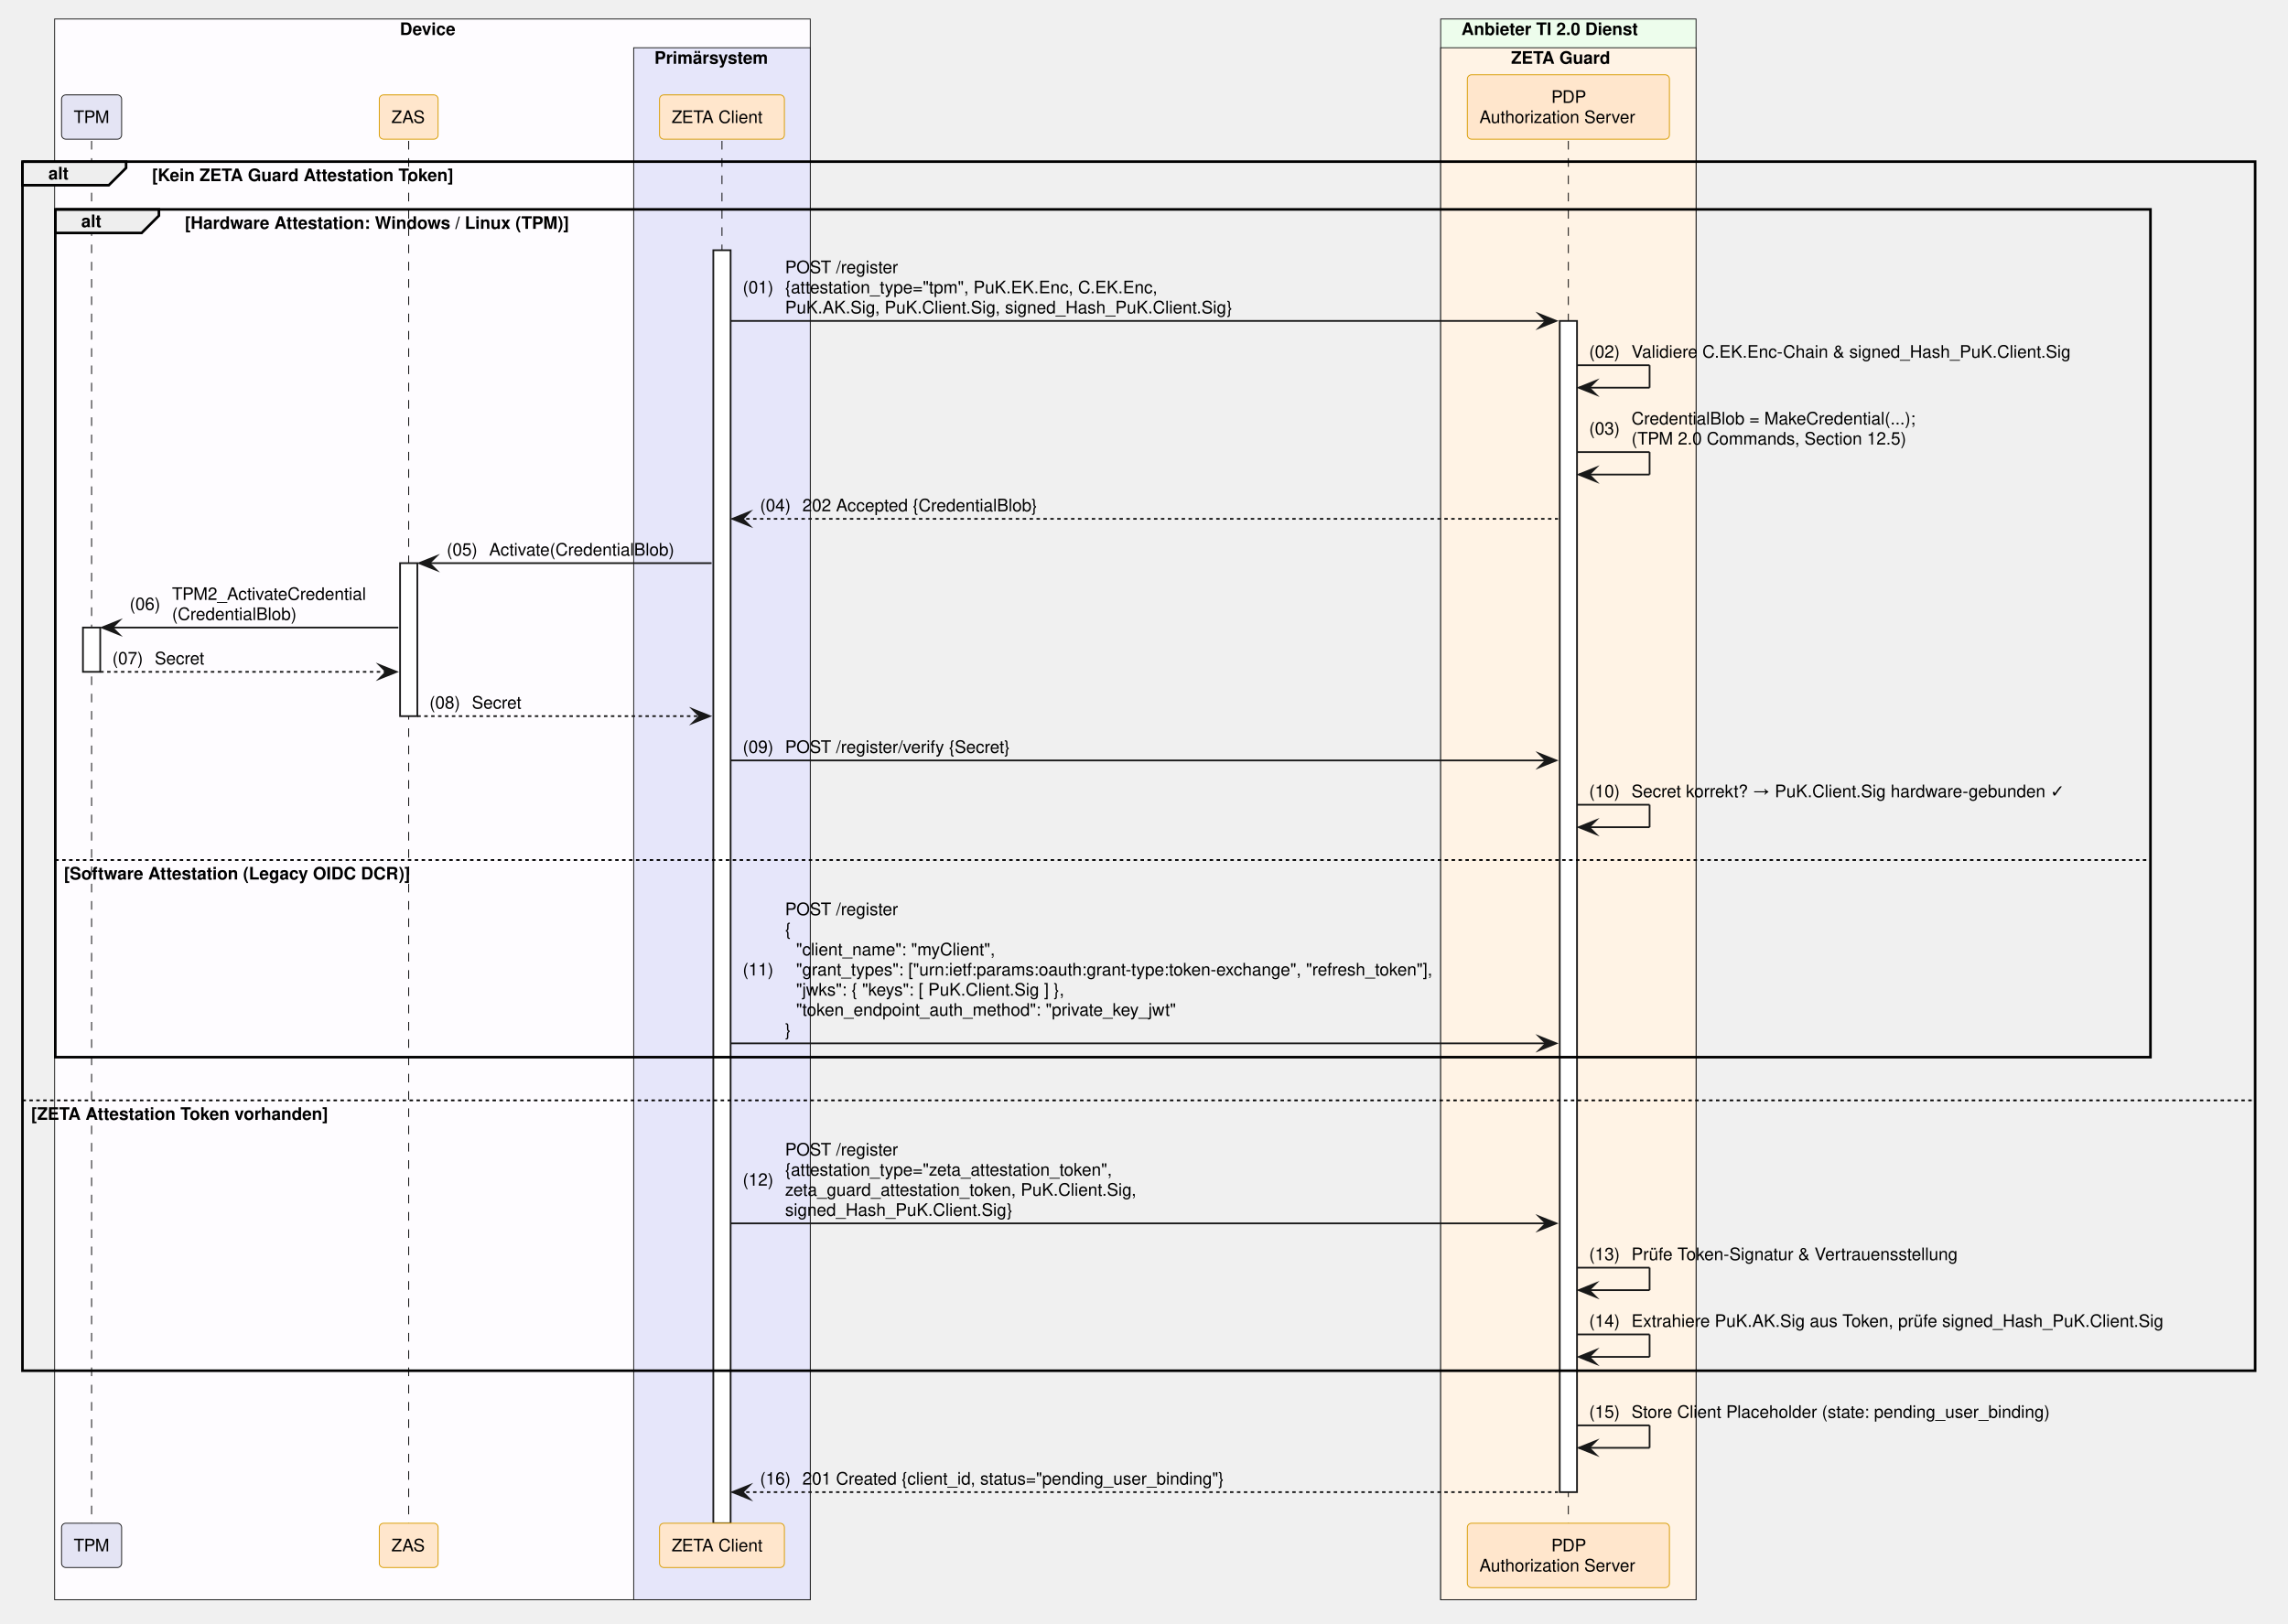
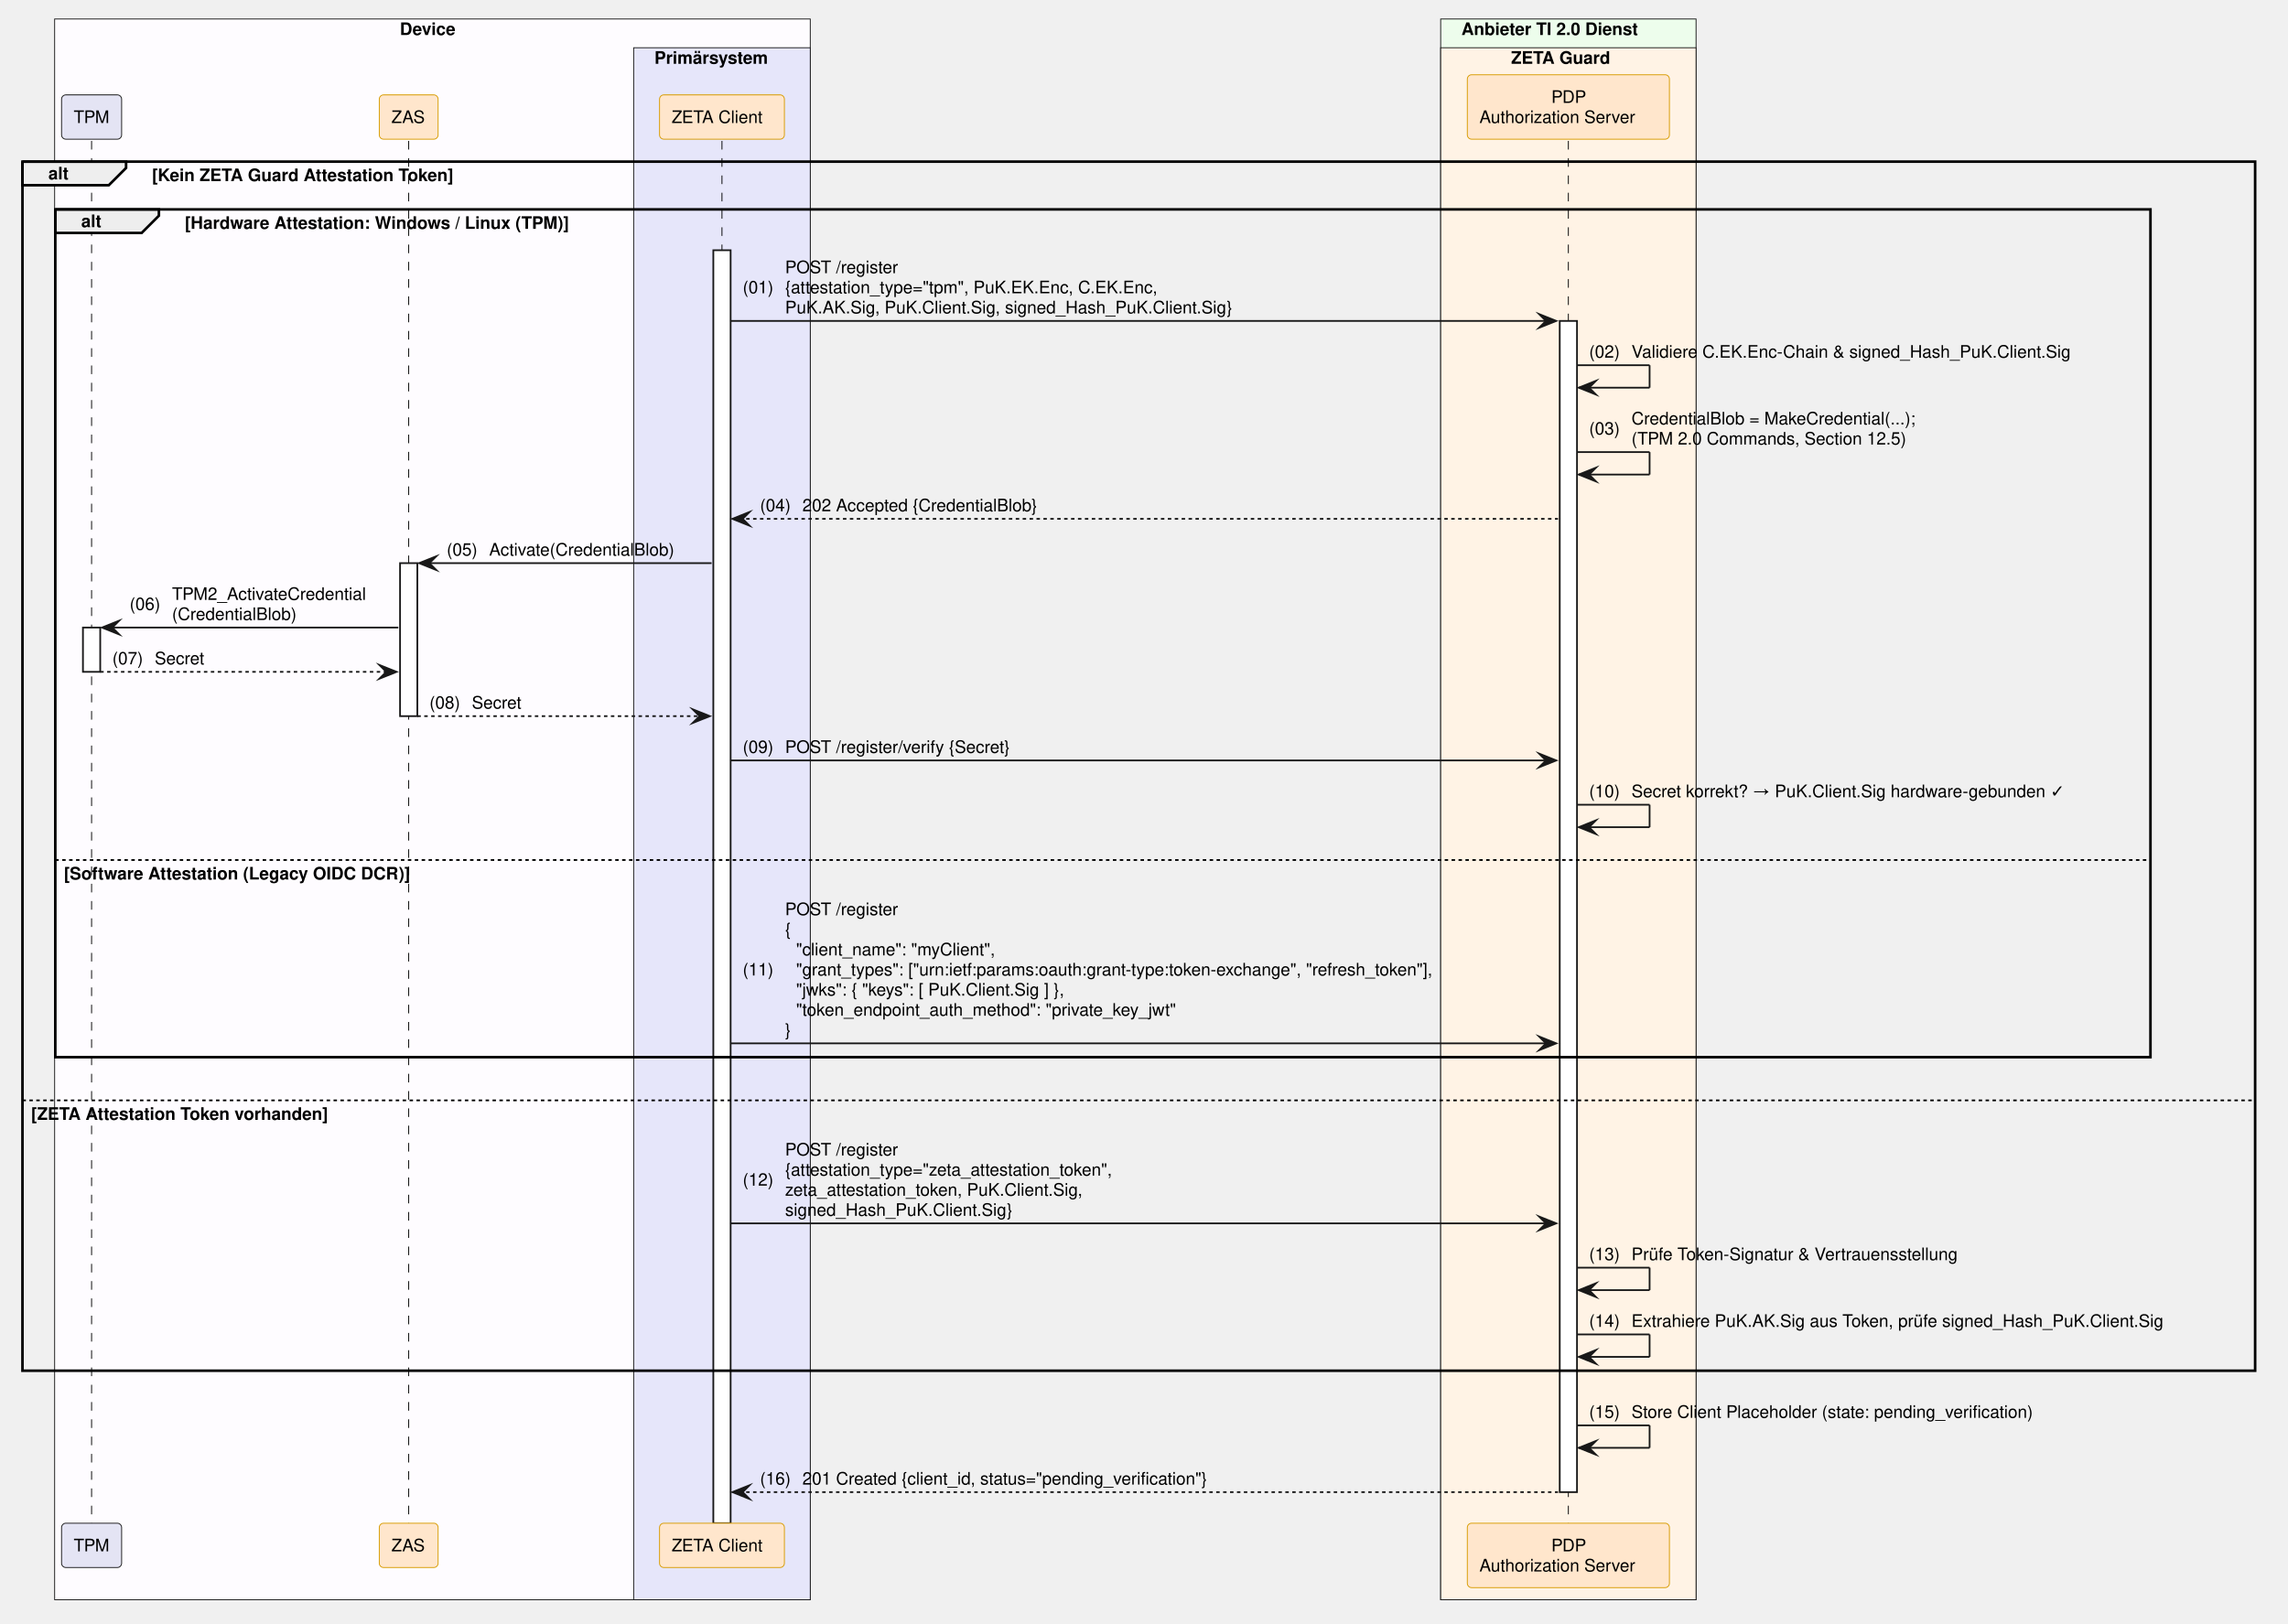
<svg xmlns="http://www.w3.org/2000/svg" contentStyleType="text/css" data-diagram-type="SEQUENCE" height="940px" preserveAspectRatio="none" style="width:1324px;height:940px;background:#FFFFFF;" version="1.1" viewBox="0 0 1324 940" width="1324px" zoomAndPan="magnify">
  <defs />
  <g>
    <rect fill="#FEFCFF" height="914.984" style="stroke:#181818;stroke-width:0.5;" width="437.264" x="31.617" y="11" />
    <text fill="#000000" font-family="Helvetica" font-size="10" font-weight="700" x="231.379" y="20.282">Device</text>
    <rect fill="#E6E6FA" height="898.344" style="stroke:#181818;stroke-width:0.5;" width="102.193" x="366.688" y="27.641" />
    <text fill="#000000" font-family="Helvetica" font-size="10" font-weight="700" x="378.688" y="36.923">Primärsystem</text>
    <rect fill="#EDFDEC" height="914.984" style="stroke:#181818;stroke-width:0.5;" width="147.784" x="833.679" y="11" />
    <text fill="#000000" font-family="Helvetica" font-size="10" font-weight="700" x="845.679" y="20.282">Anbieter TI 2.0 Dienst</text>
    <rect fill="#FFF3E5" height="898.344" style="stroke:#181818;stroke-width:0.5;" width="147.784" x="833.679" y="27.641" />
    <text fill="#000000" font-family="Helvetica" font-size="10" font-weight="700" x="874.427" y="36.923">ZETA Guard</text>
    <g>
      <rect fill="#000000" fill-opacity="0" height="800.141" width="8" x="49.5" y="81.562" />
      <line style="stroke:#000000;stroke-width:0.5;stroke-dasharray:5,5;" x1="53" x2="53" y1="81.562" y2="881.703" />
    </g>
    <g>
      <rect fill="#FFFFFF" height="25.641" style="stroke:#181818;stroke-width:1;" width="10" x="48" y="363.25" />
    </g>
    <g>
      <rect fill="#000000" fill-opacity="0" height="800.141" width="8" x="233.003" y="81.562" />
      <line style="stroke:#000000;stroke-width:0.5;stroke-dasharray:5,5;" x1="236.503" x2="236.503" y1="81.562" y2="881.703" />
    </g>
    <g>
      <rect fill="#FFFFFF" height="88.562" style="stroke:#181818;stroke-width:1;" width="10" x="231.503" y="325.969" />
    </g>
    <g>
      <rect fill="#000000" fill-opacity="0" height="800.141" width="8" x="414.284" y="81.562" />
      <line style="stroke:#000000;stroke-width:0.5;stroke-dasharray:5,5;" x1="417.784" x2="417.784" y1="81.562" y2="881.703" />
    </g>
    <g>
      <rect fill="#FFFFFF" height="736.859" style="stroke:#181818;stroke-width:1;" width="10" x="412.784" y="144.844" />
    </g>
    <g>
      <rect fill="#000000" fill-opacity="0" height="800.141" width="8" x="904.071" y="81.562" />
      <line style="stroke:#000000;stroke-width:0.5;stroke-dasharray:5,5;" x1="907.571" x2="907.571" y1="81.562" y2="881.703" />
    </g>
    <g>
      <rect fill="#FFFFFF" height="677.938" style="stroke:#181818;stroke-width:1;" width="10" x="902.571" y="185.766" />
    </g>
    <rect fill="#E4E4F4" height="25.641" rx="2.5" ry="2.5" style="stroke:#181818;stroke-width:0.5;" width="34.767" x="35.617" y="54.922" />
    <text fill="#000000" font-family="Helvetica" font-size="10" x="42.617" y="71.204">TPM</text>
    <rect fill="#FFE6CC" height="25.641" rx="2.5" ry="2.5" style="stroke:#D79B00;stroke-width:0.5;" width="34.039" x="219.483" y="54.922" />
    <text fill="#000000" font-family="Helvetica" font-size="10" x="226.483" y="71.204">ZAS</text>
    <rect fill="#FFE6CC" height="25.641" rx="2.5" ry="2.5" style="stroke:#D79B00;stroke-width:0.5;" width="72.247" x="381.661" y="54.922" />
    <text fill="#000000" font-family="Helvetica" font-size="10" x="388.661" y="71.204">ZETA Client</text>
    <rect fill="#FFE6CC" height="37.281" rx="2.5" ry="2.5" style="stroke:#D79B00;stroke-width:0.5;" width="116.949" x="849.097" y="43.281" />
    <text fill="#000000" font-family="Helvetica" font-size="10" x="897.691" y="59.563">PDP</text>
    <text fill="#000000" font-family="Helvetica" font-size="10" x="856.097" y="71.204">Authorization Server</text>
    <rect fill="#E4E4F4" height="25.641" rx="2.5" ry="2.5" style="stroke:#181818;stroke-width:0.5;" width="34.767" x="35.617" y="881.703" />
    <text fill="#000000" font-family="Helvetica" font-size="10" x="42.617" y="897.985">TPM</text>
    <rect fill="#FFE6CC" height="25.641" rx="2.5" ry="2.5" style="stroke:#D79B00;stroke-width:0.5;" width="34.039" x="219.483" y="881.703" />
    <text fill="#000000" font-family="Helvetica" font-size="10" x="226.483" y="897.985">ZAS</text>
    <rect fill="#FFE6CC" height="25.641" rx="2.5" ry="2.5" style="stroke:#D79B00;stroke-width:0.5;" width="72.247" x="381.661" y="881.703" />
    <text fill="#000000" font-family="Helvetica" font-size="10" x="388.661" y="897.985">ZETA Client</text>
    <rect fill="#FFE6CC" height="37.281" rx="2.5" ry="2.5" style="stroke:#D79B00;stroke-width:0.5;" width="116.949" x="849.097" y="881.703" />
    <text fill="#000000" font-family="Helvetica" font-size="10" x="897.691" y="897.985">PDP</text>
    <text fill="#000000" font-family="Helvetica" font-size="10" x="856.097" y="909.626">Authorization Server</text>
    <path d="M13,93.562 L72.956,93.562 L72.956,97.203 L62.956,107.203 L13,107.203 L13,93.562" fill="#EEEEEE" style="stroke:#000000;stroke-width:1.5;" />
    <rect fill="none" height="699.859" style="stroke:#000000;stroke-width:1.5;" width="1291.984" x="13" y="93.562" />
    <text fill="#000000" font-family="Helvetica" font-size="10" font-weight="700" x="28" y="103.845">alt</text>
    <text fill="#000000" font-family="Helvetica" font-size="10" font-weight="700" x="87.956" y="104.845">[Kein ZETA Guard Attestation Token]</text>
    <line style="stroke:#000000;stroke-width:1;stroke-dasharray:2,2;" x1="13" x2="1304.984" y1="636.938" y2="636.938" />
    <text fill="#000000" font-family="Helvetica" font-size="10" font-weight="700" x="18" y="648.22">[ZETA Attestation Token vorhanden]</text>
    <path d="M32,121.203 L91.956,121.203 L91.956,124.844 L81.956,134.844 L32,134.844 L32,121.203" fill="#EEEEEE" style="stroke:#000000;stroke-width:1.5;" />
    <rect fill="none" height="490.734" style="stroke:#000000;stroke-width:1.5;" width="1212.408" x="32" y="121.203" />
    <text fill="#000000" font-family="Helvetica" font-size="10" font-weight="700" x="47" y="131.485">alt</text>
    <text fill="#000000" font-family="Helvetica" font-size="10" font-weight="700" x="106.956" y="132.485">[Hardware Attestation: Windows / Linux (TPM)]</text>
    <line style="stroke:#000000;stroke-width:1;stroke-dasharray:2,2;" x1="32" x2="1244.408" y1="497.812" y2="497.812" />
    <text fill="#000000" font-family="Helvetica" font-size="10" font-weight="700" x="37" y="509.095">[Software Attestation (Legacy OIDC DCR)]</text>
    <polygon fill="#181818" points="890.571,181.766,900.571,185.766,890.571,189.766,894.571,185.766" style="stroke:#181818;stroke-width:1;stroke-linejoin:miter;stroke-miterlimit:10;" />
    <line style="stroke:#181818;stroke-width:1;" x1="422.784" x2="896.571" y1="185.766" y2="185.766" />
    <text fill="#000000" font-family="Helvetica" font-size="10" x="429.784" y="169.767">(01)</text>
    <text fill="#000000" font-family="Helvetica" font-size="10" x="454.312" y="158.126">POST /register</text>
    <text fill="#000000" font-family="Helvetica" font-size="10" x="454.312" y="169.767">{attestation_type="tpm", PuK.EK.Enc, C.EK.Enc,</text>
    <text fill="#000000" font-family="Helvetica" font-size="10" x="454.312" y="181.407">PuK.AK.Sig, PuK.Client.Sig, signed_Hash_PuK.Client.Sig}</text>
    <line style="stroke:#181818;stroke-width:1;" x1="912.571" x2="954.571" y1="211.406" y2="211.406" />
    <line style="stroke:#181818;stroke-width:1;" x1="954.571" x2="954.571" y1="211.406" y2="224.406" />
    <line style="stroke:#181818;stroke-width:1;" x1="913.571" x2="954.571" y1="224.406" y2="224.406" />
    <polygon fill="#181818" points="923.571,220.406,913.571,224.406,923.571,228.406,919.571,224.406" style="stroke:#181818;stroke-width:1;stroke-linejoin:miter;stroke-miterlimit:10;" />
    <text fill="#000000" font-family="Helvetica" font-size="10" x="919.571" y="207.048">(02)</text>
    <text fill="#000000" font-family="Helvetica" font-size="10" x="944.099" y="207.048">Validiere C.EK.Enc-Chain &amp; signed_Hash_PuK.Client.Sig</text>
    <line style="stroke:#181818;stroke-width:1;" x1="912.571" x2="954.571" y1="261.688" y2="261.688" />
    <line style="stroke:#181818;stroke-width:1;" x1="954.571" x2="954.571" y1="261.688" y2="274.688" />
    <line style="stroke:#181818;stroke-width:1;" x1="913.571" x2="954.571" y1="274.688" y2="274.688" />
    <polygon fill="#181818" points="923.571,270.688,913.571,274.688,923.571,278.688,919.571,274.688" style="stroke:#181818;stroke-width:1;stroke-linejoin:miter;stroke-miterlimit:10;" />
    <text fill="#000000" font-family="Helvetica" font-size="10" x="919.571" y="251.509">(03)</text>
    <text fill="#000000" font-family="Helvetica" font-size="10" x="944.099" y="245.689">CredentialBlob = MakeCredential(...);</text>
    <text fill="#000000" font-family="Helvetica" font-size="10" x="944.099" y="257.329">(TPM 2.0 Commands, Section 12.5)</text>
    <polygon fill="#181818" points="433.784,296.328,423.784,300.328,433.784,304.328,429.784,300.328" style="stroke:#181818;stroke-width:1;stroke-linejoin:miter;stroke-miterlimit:10;" />
    <line style="stroke:#181818;stroke-width:1;stroke-dasharray:2,2;" x1="427.784" x2="901.571" y1="300.328" y2="300.328" />
    <text fill="#000000" font-family="Helvetica" font-size="10" x="439.784" y="295.97">(04)</text>
    <text fill="#000000" font-family="Helvetica" font-size="10" x="464.312" y="295.97">202 Accepted {CredentialBlob}</text>
    <polygon fill="#181818" points="252.503,321.969,242.503,325.969,252.503,329.969,248.503,325.969" style="stroke:#181818;stroke-width:1;stroke-linejoin:miter;stroke-miterlimit:10;" />
    <line style="stroke:#181818;stroke-width:1;" x1="246.503" x2="411.784" y1="325.969" y2="325.969" />
    <text fill="#000000" font-family="Helvetica" font-size="10" x="258.503" y="321.61">(05)</text>
    <text fill="#000000" font-family="Helvetica" font-size="10" x="283.03" y="321.61">Activate(CredentialBlob)</text>
    <polygon fill="#181818" points="69,359.25,59,363.25,69,367.25,65,363.25" style="stroke:#181818;stroke-width:1;stroke-linejoin:miter;stroke-miterlimit:10;" />
    <line style="stroke:#181818;stroke-width:1;" x1="63" x2="230.503" y1="363.25" y2="363.25" />
    <text fill="#000000" font-family="Helvetica" font-size="10" x="75" y="353.071">(06)</text>
    <text fill="#000000" font-family="Helvetica" font-size="10" x="99.527" y="347.251">TPM2_ActivateCredential</text>
    <text fill="#000000" font-family="Helvetica" font-size="10" x="99.527" y="358.892">(CredentialBlob)</text>
    <polygon fill="#181818" points="219.503,384.891,229.503,388.891,219.503,392.891,223.503,388.891" style="stroke:#181818;stroke-width:1;stroke-linejoin:miter;stroke-miterlimit:10;" />
    <line style="stroke:#181818;stroke-width:1;stroke-dasharray:2,2;" x1="58" x2="225.503" y1="388.891" y2="388.891" />
    <text fill="#000000" font-family="Helvetica" font-size="10" x="65" y="384.532">(07)</text>
    <text fill="#000000" font-family="Helvetica" font-size="10" x="89.527" y="384.532">Secret</text>
    <polygon fill="#181818" points="400.784,410.531,410.784,414.531,400.784,418.531,404.784,414.531" style="stroke:#181818;stroke-width:1;stroke-linejoin:miter;stroke-miterlimit:10;" />
    <line style="stroke:#181818;stroke-width:1;stroke-dasharray:2,2;" x1="241.503" x2="406.784" y1="414.531" y2="414.531" />
    <text fill="#000000" font-family="Helvetica" font-size="10" x="248.503" y="410.173">(08)</text>
    <text fill="#000000" font-family="Helvetica" font-size="10" x="273.03" y="410.173">Secret</text>
    <polygon fill="#181818" points="890.571,436.172,900.571,440.172,890.571,444.172,894.571,440.172" style="stroke:#181818;stroke-width:1;stroke-linejoin:miter;stroke-miterlimit:10;" />
    <line style="stroke:#181818;stroke-width:1;" x1="422.784" x2="896.571" y1="440.172" y2="440.172" />
    <text fill="#000000" font-family="Helvetica" font-size="10" x="429.784" y="435.813">(09)</text>
    <text fill="#000000" font-family="Helvetica" font-size="10" x="454.312" y="435.813">POST /register/verify {Secret}</text>
    <line style="stroke:#181818;stroke-width:1;" x1="912.571" x2="954.571" y1="465.812" y2="465.812" />
    <line style="stroke:#181818;stroke-width:1;" x1="954.571" x2="954.571" y1="465.812" y2="478.812" />
    <line style="stroke:#181818;stroke-width:1;" x1="913.571" x2="954.571" y1="478.812" y2="478.812" />
    <polygon fill="#181818" points="923.571,474.812,913.571,478.812,923.571,482.812,919.571,478.812" style="stroke:#181818;stroke-width:1;stroke-linejoin:miter;stroke-miterlimit:10;" />
    <text fill="#000000" font-family="Helvetica" font-size="10" x="919.571" y="461.454">(10)</text>
    <text fill="#000000" font-family="Helvetica" font-size="10" x="944.099" y="461.454">Secret korrekt? → PuK.Client.Sig hardware-gebunden ✓</text>
    <polygon fill="#181818" points="890.571,599.938,900.571,603.938,890.571,607.938,894.571,603.938" style="stroke:#181818;stroke-width:1;stroke-linejoin:miter;stroke-miterlimit:10;" />
    <line style="stroke:#181818;stroke-width:1;" x1="422.784" x2="896.571" y1="603.938" y2="603.938" />
    <text fill="#000000" font-family="Helvetica" font-size="10" x="429.784" y="564.657">(11)</text>
    <text fill="#000000" font-family="Helvetica" font-size="10" x="454.312" y="529.735">POST /register</text>
    <text fill="#000000" font-family="Helvetica" font-size="10" x="454.312" y="541.376">{</text>
    <text fill="#000000" font-family="Helvetica" font-size="10" x="460.669" y="553.017">"client_name": "myClient",</text>
    <text fill="#000000" font-family="Helvetica" font-size="10" x="460.669" y="564.657">"grant_types": ["urn:ietf:params:oauth:grant-type:token-exchange", "refresh_token"],</text>
    <text fill="#000000" font-family="Helvetica" font-size="10" x="460.669" y="576.298">"jwks": { "keys": [ PuK.Client.Sig ] },</text>
    <text fill="#000000" font-family="Helvetica" font-size="10" x="460.669" y="587.938">"token_endpoint_auth_method": "private_key_jwt"</text>
    <text fill="#000000" font-family="Helvetica" font-size="10" x="454.312" y="599.579">}</text>
    <polygon fill="#181818" points="890.571,704.141,900.571,708.141,890.571,712.141,894.571,708.141" style="stroke:#181818;stroke-width:1;stroke-linejoin:miter;stroke-miterlimit:10;" />
    <line style="stroke:#181818;stroke-width:1;" x1="422.784" x2="896.571" y1="708.141" y2="708.141" />
    <text fill="#000000" font-family="Helvetica" font-size="10" x="429.784" y="686.321">(12)</text>
    <text fill="#000000" font-family="Helvetica" font-size="10" x="454.312" y="668.86">POST /register</text>
    <text fill="#000000" font-family="Helvetica" font-size="10" x="454.312" y="680.501">{attestation_type="zeta_attestation_token",</text>
-     <text fill="#000000" font-family="Helvetica" font-size="10" x="454.312" y="692.142">zeta_guard_attestation_token, PuK.Client.Sig,</text>
+     <text fill="#000000" font-family="Helvetica" font-size="10" x="454.312" y="692.142">zeta_attestation_token, PuK.Client.Sig,</text>
    <text fill="#000000" font-family="Helvetica" font-size="10" x="454.312" y="703.782">signed_Hash_PuK.Client.Sig}</text>
    <line style="stroke:#181818;stroke-width:1;" x1="912.571" x2="954.571" y1="733.781" y2="733.781" />
    <line style="stroke:#181818;stroke-width:1;" x1="954.571" x2="954.571" y1="733.781" y2="746.781" />
    <line style="stroke:#181818;stroke-width:1;" x1="913.571" x2="954.571" y1="746.781" y2="746.781" />
    <polygon fill="#181818" points="923.571,742.781,913.571,746.781,923.571,750.781,919.571,746.781" style="stroke:#181818;stroke-width:1;stroke-linejoin:miter;stroke-miterlimit:10;" />
    <text fill="#000000" font-family="Helvetica" font-size="10" x="919.571" y="729.423">(13)</text>
    <text fill="#000000" font-family="Helvetica" font-size="10" x="944.099" y="729.423">Prüfe Token-Signatur &amp; Vertrauensstellung</text>
    <line style="stroke:#181818;stroke-width:1;" x1="912.571" x2="954.571" y1="772.422" y2="772.422" />
    <line style="stroke:#181818;stroke-width:1;" x1="954.571" x2="954.571" y1="772.422" y2="785.422" />
    <line style="stroke:#181818;stroke-width:1;" x1="913.571" x2="954.571" y1="785.422" y2="785.422" />
    <polygon fill="#181818" points="923.571,781.422,913.571,785.422,923.571,789.422,919.571,785.422" style="stroke:#181818;stroke-width:1;stroke-linejoin:miter;stroke-miterlimit:10;" />
    <text fill="#000000" font-family="Helvetica" font-size="10" x="919.571" y="768.063">(14)</text>
    <text fill="#000000" font-family="Helvetica" font-size="10" x="944.099" y="768.063">Extrahiere PuK.AK.Sig aus Token, prüfe signed_Hash_PuK.Client.Sig</text>
    <line style="stroke:#181818;stroke-width:1;" x1="912.571" x2="954.571" y1="825.062" y2="825.062" />
    <line style="stroke:#181818;stroke-width:1;" x1="954.571" x2="954.571" y1="825.062" y2="838.062" />
    <line style="stroke:#181818;stroke-width:1;" x1="913.571" x2="954.571" y1="838.062" y2="838.062" />
    <polygon fill="#181818" points="923.571,834.062,913.571,838.062,923.571,842.062,919.571,838.062" style="stroke:#181818;stroke-width:1;stroke-linejoin:miter;stroke-miterlimit:10;" />
    <text fill="#000000" font-family="Helvetica" font-size="10" x="919.571" y="820.704">(15)</text>
-     <text fill="#000000" font-family="Helvetica" font-size="10" x="944.099" y="820.704">Store Client Placeholder (state: pending_user_binding)</text>
+     <text fill="#000000" font-family="Helvetica" font-size="10" x="944.099" y="820.704">Store Client Placeholder (state: pending_verification)</text>
    <polygon fill="#181818" points="433.784,859.703,423.784,863.703,433.784,867.703,429.784,863.703" style="stroke:#181818;stroke-width:1;stroke-linejoin:miter;stroke-miterlimit:10;" />
    <line style="stroke:#181818;stroke-width:1;stroke-dasharray:2,2;" x1="427.784" x2="901.571" y1="863.703" y2="863.703" />
    <text fill="#000000" font-family="Helvetica" font-size="10" x="439.784" y="859.345">(16)</text>
-     <text fill="#000000" font-family="Helvetica" font-size="10" x="464.312" y="859.345">201 Created {client_id, status="pending_user_binding"}</text>
+     <text fill="#000000" font-family="Helvetica" font-size="10" x="464.312" y="859.345">201 Created {client_id, status="pending_verification"}</text>
  </g>
</svg>
